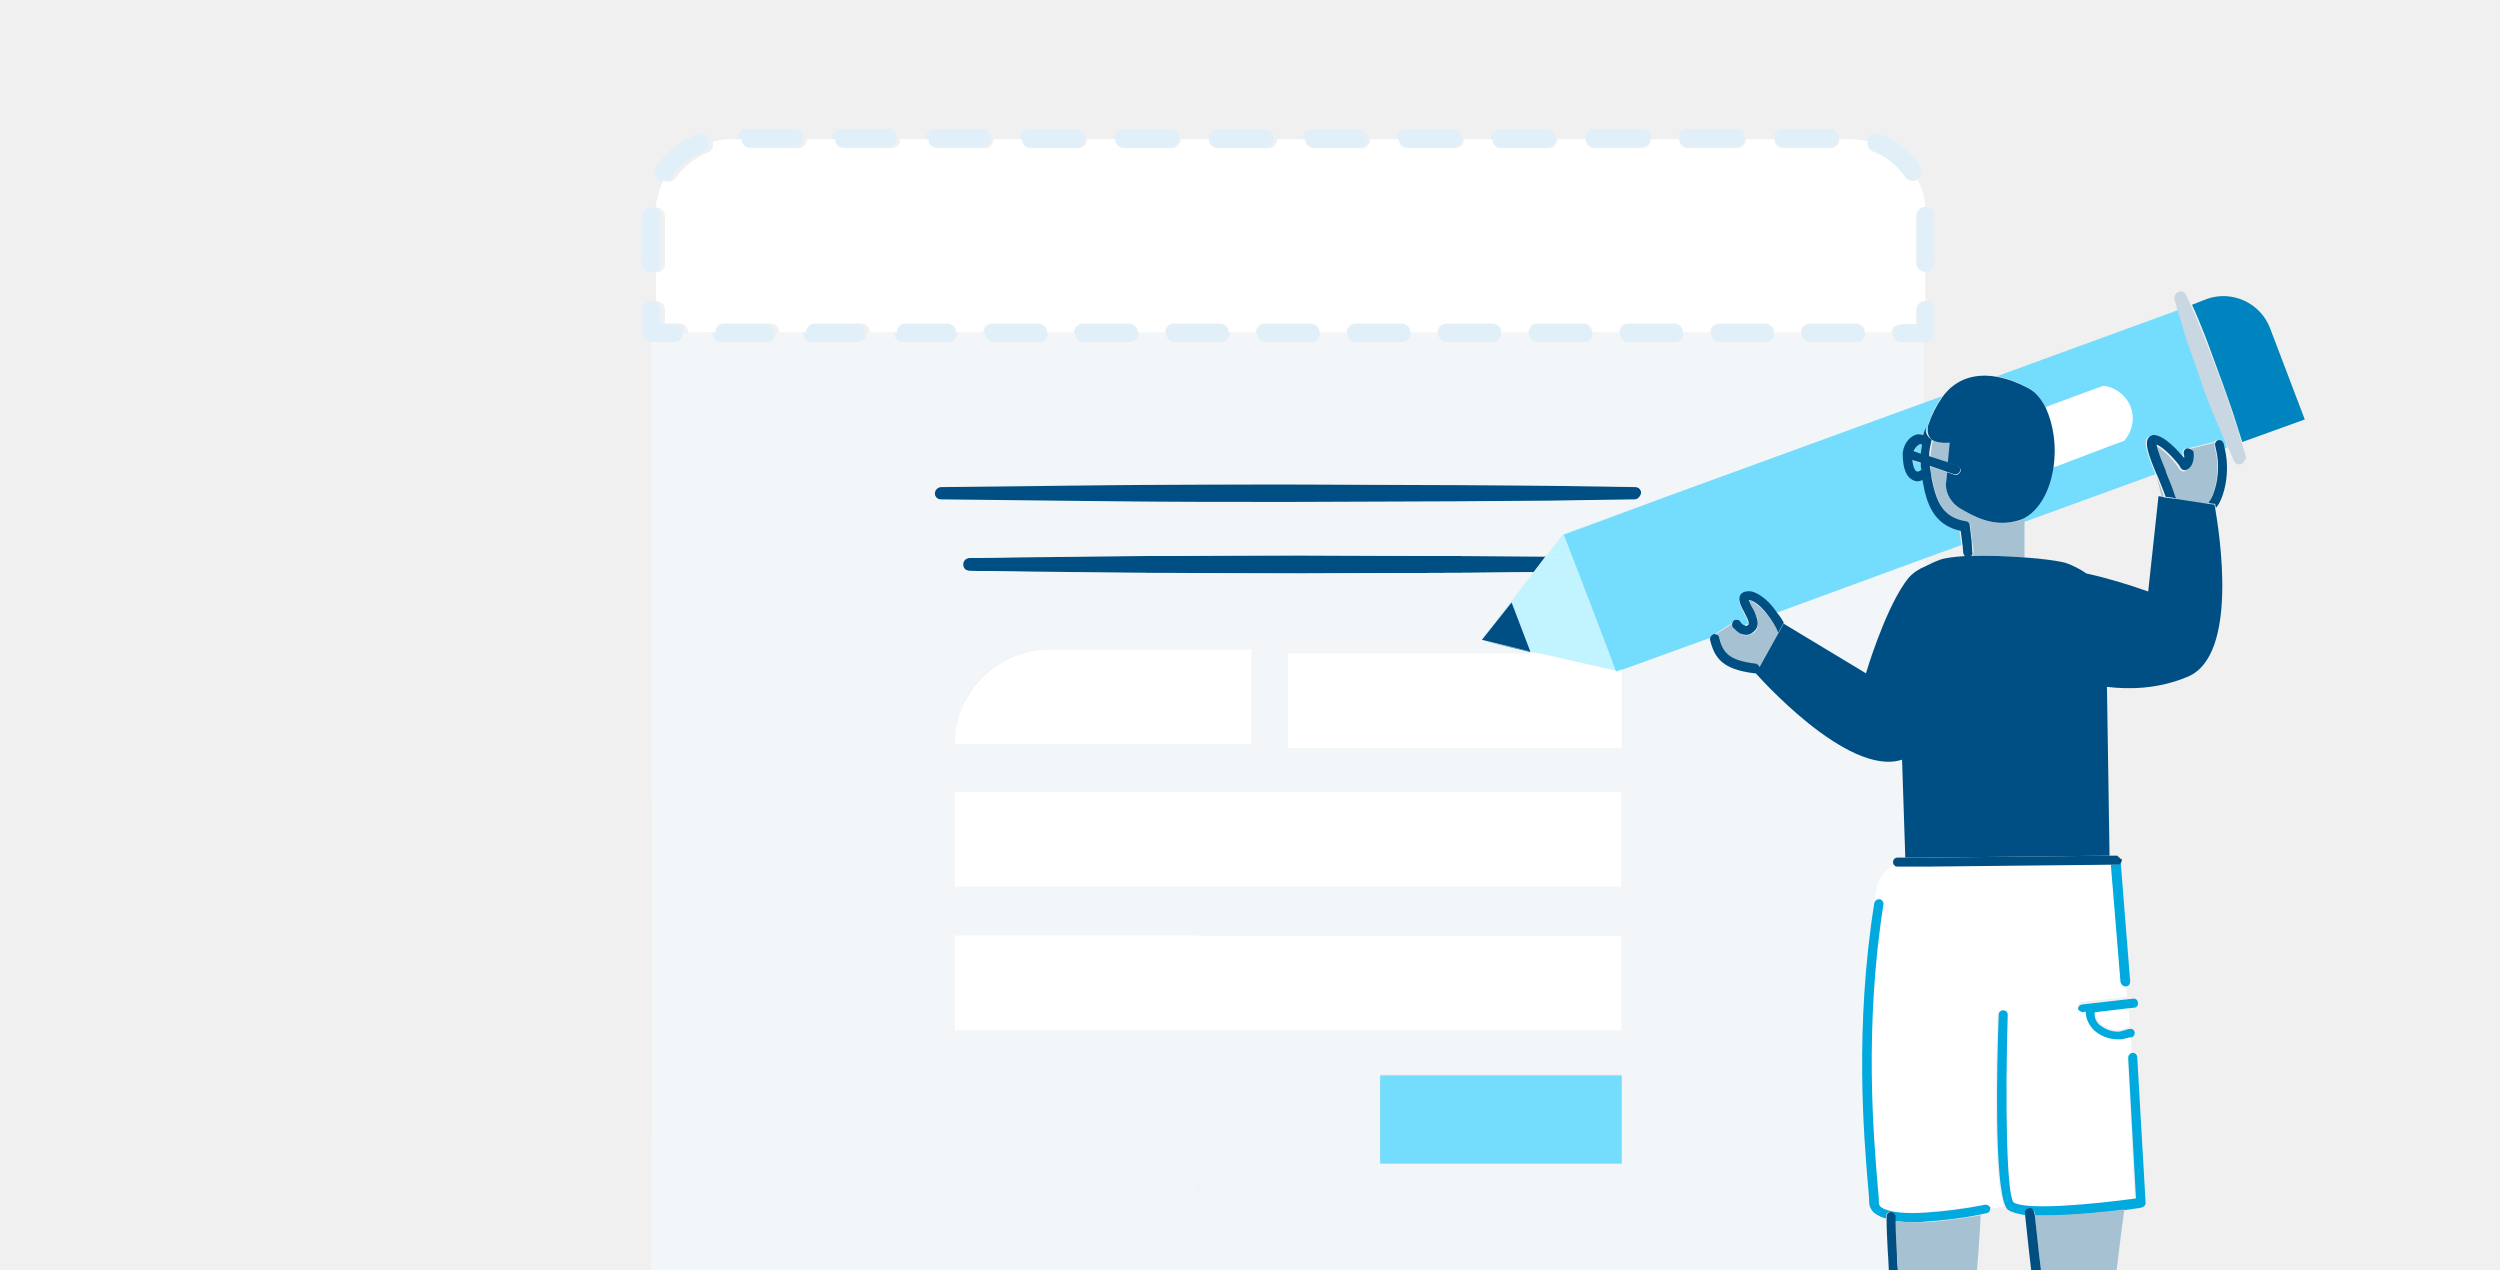
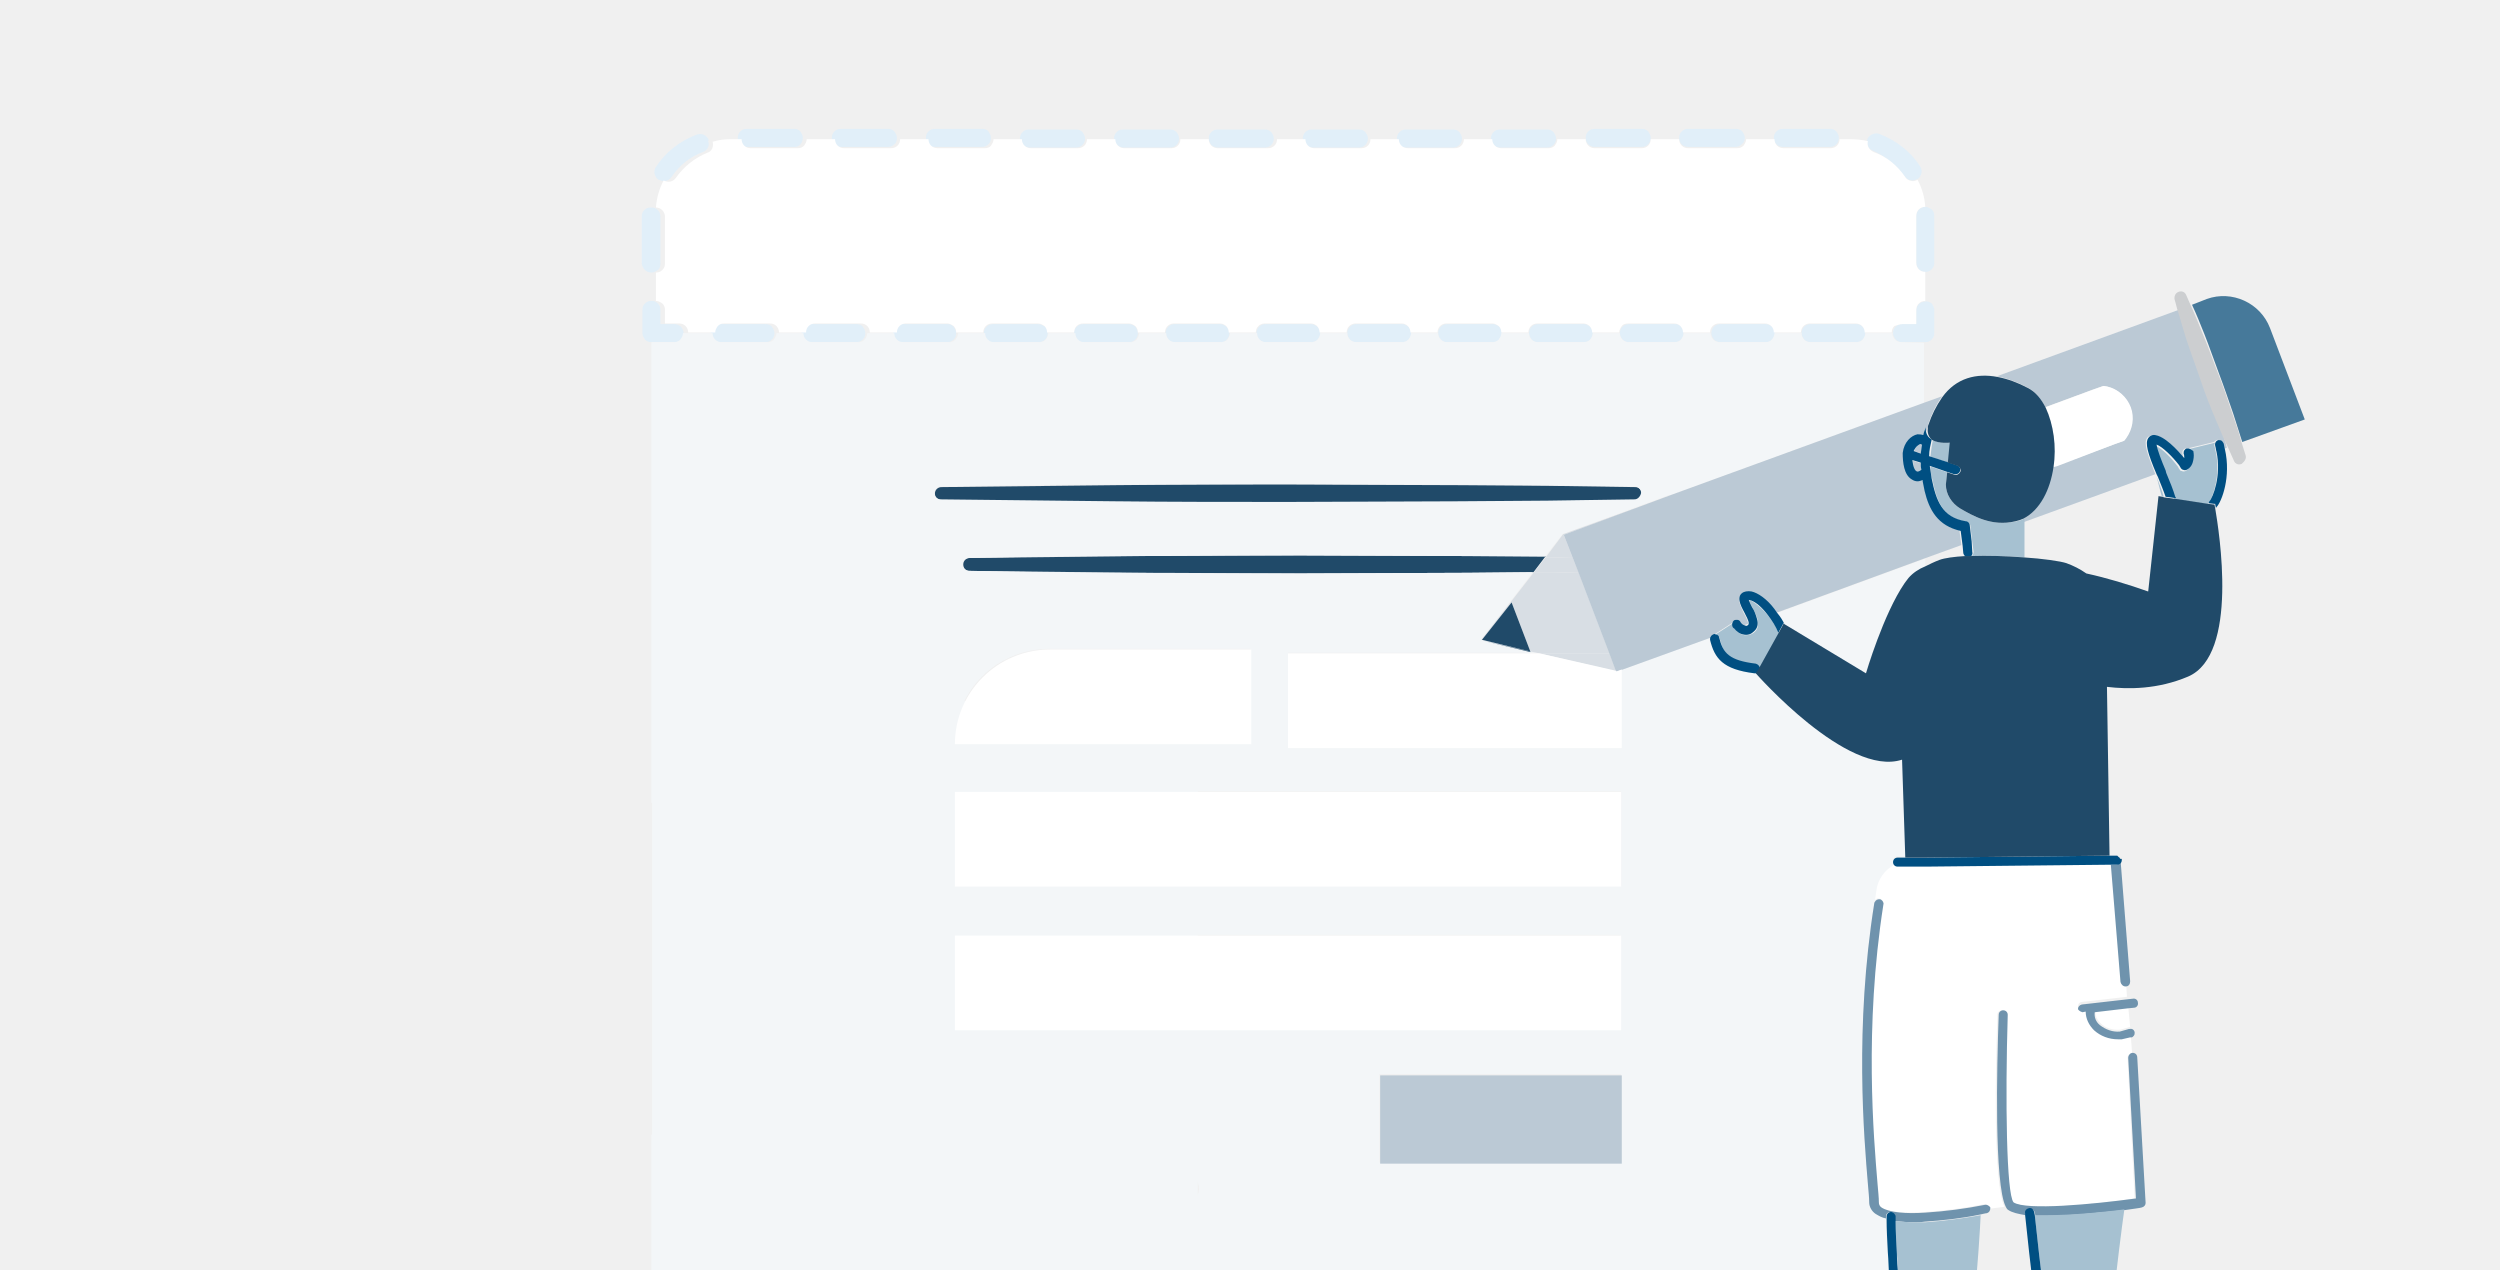
<svg xmlns="http://www.w3.org/2000/svg" id="Layer_1" viewBox="0 0 388 197">
-   <style>.st0{fill:none}.st1{fill:#e1eff9}.st2{fill:#004f84}.st3{fill:#f3f6f8}.st5{fill:#c2f4ff}.st6{fill:#74dcfc}.st9{fill:#fff}.st10{fill:#00a9de}.st11{fill:#a6c1d1}.st12{fill:#004f82}</style>
+   <style>.st0{fill:none}.st1{fill:#e1eff9}.st2{fill:#204A69}.st3{fill:#f3f6f8}.st5{fill:#D8DEE4}.st6{fill:#BBC9D5}.st9{fill:#fff}.st10{fill:#6F93AD}.st11{fill:#a6c1d1}.st12{fill:#004f82}</style>
  <g id="Page-1">
    <g id="_x37_-contact">
      <g id="_x37_-personalizeYourContactPage" transform="translate(52 20)">
        <path id="Shape_1_" class="st0" d="M115.2 193.4c-.3-2.5.1-4.9.7-7.3.6-2.2 1.4-4.3 2.5-6.4-.8-1.7-1.7-3.4-2.5-5.1H99.7v4.2c-.1 7.6 0 15.3-.5 22.9l22.3-.1c-1.1-.4-2-.9-2.9-1.6-2-1.6-3.1-4.1-3.4-6.6z" />
        <path id="Shape_2_" class="st0" d="M240.7 197.8c.2-.7.4-1.4.4-2.1-.1-.2-.1-.4-.1-.6.1-.2.1-.4.2-.7.2-2.7.3-6.6.3-10.5-.1-1.9-.2-3.9-.3-5.9-.1-1.2-.1-2.4-.2-3.5H135.5l-2.5 5.1c1.1 2 1.9 4.2 2.5 6.4.6 2.3.9 4.8.7 7.3-.3 2.5-1.4 5-3.4 6.7-.9.7-1.8 1.2-2.8 1.6h18.8c27.5.1 55 .1 82.6.3.2-.2.5-.4.7-.5 2-1.1 7.9-2.3 8.6-3.6z" />
        <path id="Shape_3_" class="st0" d="M259.6 167.8c-.2-.1-.3-.3-.4-.5l-2.4.3c.1.4-.2.7-.6.8-.2 0-.5.1-1 .2-.2 4.4-1.3 21.7-4 33.5 5.1 0 10.2.1 15.3.2-.3-2.4-2.6-18.1-4.3-33.7-1.1-.2-2-.5-2.6-.8z" />
        <path id="Shape_4_" class="st0" d="M268.7 67.3c1.1.4 2.2.9 3.1 1.6 3.3.8 6.5 1.7 9.6 2.8L283 57l.5.1c-.3-1-.6-2-.8-3l-.2-.4-20.5 7.4v5.3c3.1.2 5.8.6 6.7.9z" />
        <path id="Shape_5_" class="st0" d="M249 66.9c.8-.3 2.3-.5 4-.6v-.1c-.1-.1-.2-.3-.3-.5l-.1-1.1-5.8 2.1v1.2c.6-.3 1.4-.6 2.2-1z" />
        <path id="Shape_6_" class="st1" d="M52.7 30.3h-2.2v-2.2c0-.4-.1-.7-.4-1-.3-.3-.6-.4-1-.4s-.7.1-1 .4-.4.6-.4 1v3.6c0 .4.2.7.4 1 .3.3.6.4 1 .4h3.6c.4 0 .7-.1 1-.4.3-.3.4-.6.4-1s-.2-.7-.4-1c-.3-.2-.6-.4-1-.4z" />
        <path id="Shape_7_" class="st1" d="M246.8 12.1s-.1 0 0 0c-.8 0-1.4.7-1.4 1.4v7.3c0 .4.2.7.4 1 .3.3.6.4 1 .4s.7-.1 1-.4.4-.6.4-1v-7.3c0-.4-.1-.7-.4-1-.3-.2-.6-.4-1-.4z" />
        <path id="Shape_8_" class="st1" d="M58 1.7C57.7 1 56.9.6 56.1.9c-2.6 1-4.8 2.7-6.3 5-.2.3-.3.7-.2 1.1s.3.7.6.9h.1c.6.4 1.5.2 1.9-.4 1.2-1.8 2.9-3.2 4.9-3.9.7-.3 1.1-1 .8-1.7.1-.1.1-.2.1-.2z" />
        <path id="Shape_9_" class="st1" d="M49.1 22.3c.4 0 .7-.2 1-.4s.4-.6.4-1v-7.3c0-.8-.6-1.4-1.4-1.4H49c-.4 0-.7.1-1 .4-.3.3-.4.6-.4 1v7.3c.1.8.7 1.4 1.5 1.4z" />
        <path id="Shape_10_" class="st1" d="M72.6 1.4c0-.4-.2-.7-.4-1s-.6-.4-1-.4h-7.3c-.4 0-.7.1-1 .4s-.4.6-.4 1c0 .8.6 1.4 1.4 1.4h7.3c.8.1 1.4-.6 1.4-1.4z" />
        <path id="Shape_11_" class="st1" d="M218.8 1.4c0-.4-.2-.7-.4-1-.3-.3-.6-.4-1-.4H210c-.4 0-.7.1-1 .4s-.4.6-.4 1c0 .8.6 1.4 1.4 1.4h7.3c.4 0 .7-.1 1-.4.3-.2.5-.6.5-1z" />
        <path id="Shape_12_" class="st1" d="M204.2 1.4c0-.4-.2-.7-.4-1-.3-.3-.6-.4-1-.4h-7.3c-.4 0-.7.1-1 .4s-.4.6-.4 1c0 .8.6 1.4 1.4 1.4h7.3c.4 0 .7-.1 1-.4.2-.2.4-.6.4-1z" />
        <path id="Shape_13_" class="st1" d="M180.8 2.9h7.3c.8 0 1.4-.6 1.4-1.4 0-.4-.2-.7-.4-1-.3-.3-.6-.4-1-.4h-7.3c-.4 0-.7.1-1 .4s-.4.6-.4 1 .2.7.4 1 .6.4 1 .4z" />
        <path id="Shape_14_" class="st1" d="M233.4 1.4c0-.4-.2-.7-.4-1-.3-.3-.6-.4-1-.4h-7.3c-.4 0-.7.1-1 .4s-.4.6-.4 1c0 .8.6 1.4 1.4 1.4h7.3c.4 0 .7-.1 1-.4.2-.2.4-.6.4-1z" />
        <path id="Shape_15_" class="st1" d="M166.2 2.9h7.3c.8 0 1.4-.6 1.4-1.4 0-.4-.2-.7-.4-1-.3-.3-.6-.4-1-.4h-7.3c-.4 0-.7.1-1 .4s-.4.6-.4 1 .2.7.4 1 .6.4 1 .4z" />
        <path id="Shape_16_" class="st1" d="M243.6 7.4c.4.6 1.3.8 1.9.4h.1c.3-.2.5-.5.6-.9s0-.8-.2-1.1c-1.5-2.3-3.7-4-6.3-5-.7-.3-1.6.1-1.9.8v.1c-.2.7.2 1.5.9 1.7 2 .9 3.7 2.3 4.9 4z" />
        <path id="Shape_17_" class="st1" d="M101.8 1.4c0-.4-.2-.7-.4-1s-.6-.4-1-.4h-7.3c-.4 0-.7.1-1 .4s-.4.6-.4 1c0 .8.6 1.4 1.4 1.4h7.3c.4 0 .7-.1 1-.4s.4-.6.4-1z" />
        <path id="Shape_18_" class="st1" d="M87.2 1.4c0-.4-.2-.7-.4-1-.3-.3-.6-.4-1-.4h-7.3c-.4 0-.7.1-1 .4s-.4.6-.4 1c0 .8.6 1.4 1.4 1.4h7.3c.4 0 .7-.1 1-.4.3-.2.4-.6.4-1z" />
        <path id="Shape_19_" class="st1" d="M151.6 2.9h7.3c.8 0 1.4-.6 1.4-1.4 0-.4-.2-.7-.4-1-.3-.3-.6-.4-1-.4h-7.3c-.4 0-.7.1-1 .4s-.4.6-.4 1 .2.7.4 1 .6.4 1 .4z" />
        <path id="Shape_20_" class="st1" d="M137 2.9h7.3c.8 0 1.4-.6 1.4-1.4 0-.4-.2-.7-.4-1-.3-.3-.6-.4-1-.4H137c-.4 0-.7.1-1 .4s-.4.6-.4 1 .2.7.4 1c.2.2.6.4 1 .4z" />
        <path id="Shape_21_" class="st1" d="M122.3 2.9h7.3c.8 0 1.4-.6 1.4-1.4 0-.4-.2-.7-.4-1-.3-.3-.6-.4-1-.4h-7.3c-.4 0-.7.1-1 .4s-.4.6-.4 1 .2.7.4 1c.3.2.7.4 1 .4z" />
        <path id="Shape_22_" class="st1" d="M107.7 2.9h7.3c.8 0 1.4-.6 1.4-1.4 0-.4-.2-.7-.4-1-.3-.3-.6-.4-1-.4h-7.3c-.4 0-.7.1-1 .4s-.4.6-.4 1c0 .7.6 1.4 1.4 1.4z" />
        <path id="Shape_23_" class="st1" d="M246.8 26.8c-.8 0-1.4.6-1.4 1.4v2.1h-2.2c-.8 0-1.4.6-1.4 1.4 0 .4.2.7.4 1 .3.3.6.4 1 .4h3.6c.4 0 .7-.1 1-.4.3-.3.4-.6.4-1v-3.6c0-.4-.2-.7-.4-1-.3-.2-.6-.4-1-.3z" />
        <path id="Shape_24_" class="st1" d="M151.5 30.3h-7.1c-.8 0-1.4.6-1.4 1.4 0 .4.2.7.4 1 .3.3.6.4 1 .4h7.1c.4 0 .7-.1 1-.4.3-.3.4-.6.4-1s-.2-.7-.4-1c-.3-.2-.7-.4-1-.4z" />
        <path id="Shape_25_" class="st1" d="M193.8 30.3h-7.1c-.8 0-1.4.6-1.4 1.4 0 .4.2.7.4 1 .3.3.6.4 1 .4h7.1c.4 0 .7-.1 1-.4.3-.3.4-.6.4-1s-.2-.7-.4-1c-.3-.2-.6-.4-1-.4z" />
        <path id="Shape_26_" class="st1" d="M66.8 30.3h-7.1c-.8 0-1.4.6-1.4 1.4 0 .4.2.7.4 1 .3.3.6.4 1 .4h7.1c.4 0 .7-.1 1-.4.3-.3.4-.6.4-1s-.2-.7-.4-1-.6-.4-1-.4z" />
        <path id="Shape_27_" class="st1" d="M179.7 30.3h-7.1c-.8 0-1.4.6-1.4 1.4 0 .4.2.7.4 1 .3.3.6.4 1 .4h7.1c.4 0 .7-.1 1-.4.3-.3.4-.6.4-1s-.2-.7-.4-1c-.3-.2-.6-.4-1-.4z" />
        <path id="Shape_28_" class="st1" d="M207.9 30.3h-7.1c-.8 0-1.4.6-1.4 1.4 0 .4.2.7.4 1 .3.3.6.4 1 .4h7.1c.4 0 .7-.1 1-.4.3-.3.4-.6.4-1s-.2-.7-.4-1-.6-.4-1-.4z" />
        <path id="Shape_29_" class="st1" d="M222 30.3h-7c-.8 0-1.4.6-1.4 1.4 0 .4.2.7.4 1 .3.3.6.4 1 .4h7.1c.4 0 .7-.1 1-.4.3-.3.4-.6.4-1s-.2-.7-.4-1c-.3-.2-.7-.4-1.1-.4z" />
        <path id="Shape_30_" class="st1" d="M236.1 30.3H229c-.8 0-1.4.6-1.4 1.4 0 .4.2.7.4 1 .3.3.6.4 1 .4h7.1c.4 0 .7-.1 1-.4.3-.3.4-.6.4-1s-.2-.7-.4-1c-.2-.2-.6-.4-1-.4z" />
        <path id="Shape_31_" class="st1" d="M165.6 30.3h-7.1c-.8 0-1.4.6-1.4 1.4 0 .4.2.7.4 1 .3.3.6.4 1 .4h7.1c.4 0 .7-.1 1-.4.3-.3.4-.6.4-1s-.2-.7-.4-1c-.3-.2-.6-.4-1-.4z" />
        <path id="Shape_32_" class="st1" d="M95 30.3h-7c-.8 0-1.4.6-1.4 1.4 0 .4.2.7.4 1 .3.3.6.4 1 .4h7c.4 0 .7-.1 1-.4.3-.3.4-.6.4-1s-.2-.7-.4-1-.6-.4-1-.4z" />
        <path id="Shape_33_" class="st1" d="M80.9 30.3h-7.1c-.4 0-.7.2-1 .4-.3.3-.4.6-.4 1s.2.7.4 1c.3.3.6.4 1 .4h7.1c.4 0 .7-.1 1-.4.3-.3.4-.6.4-1s-.2-.7-.4-1-.6-.4-1-.4z" />
        <path id="Shape_34_" class="st1" d="M137.4 30.3h-7.1c-.8 0-1.4.6-1.4 1.4 0 .4.2.7.4 1 .3.3.6.4 1 .4h7.1c.4 0 .7-.1 1-.4.3-.3.4-.6.4-1s-.2-.7-.4-1c-.3-.2-.7-.4-1-.4z" />
        <path id="Shape_35_" class="st1" d="M123.2 30.3h-7.1c-.8 0-1.4.6-1.4 1.4 0 .4.2.7.4 1 .3.3.6.4 1 .4h7.1c.4 0 .7-.1 1-.4.3-.3.4-.6.4-1s-.2-.7-.4-1c-.2-.2-.6-.4-1-.4z" />
        <path id="Shape_36_" class="st1" d="M109.1 30.3h-7c-.8 0-1.4.6-1.4 1.4 0 .4.2.7.4 1 .3.3.6.4 1 .4h7.1c.4 0 .7-.1 1-.4.3-.3.4-.6.4-1s-.2-.8-.4-1c-.3-.2-.7-.4-1.1-.4z" />
        <path id="Shape_37_" class="st2" d="M94.1 57.6c9 .2 17.9.3 26.9.3s17.9.1 26.9.1l26.9-.1 13.5-.1 13.5-.2c.5 0 1-.4 1-1 0-.5-.4-1-1-1l-13.5-.2-13.5-.1-26.9-.1c-9 0-17.9 0-26.9.1l-26.9.3c-.5 0-1 .4-1 1s.5 1 1 1z" />
        <path id="Shape_38_" class="st2" d="M175.9 66.3l-25.8-.1c-8.6 0-17.2 0-25.8.1l-25.8.3c-.5 0-1 .4-1 1s.4 1 1 1c8.6.2 17.2.3 25.8.3s17.2.1 25.8.1l25.8-.1 10.1-.1 1.9-2.5h-12z" />
        <path id="Shape_40_" class="st3" d="M225 76.9l12.5 7.7s2.7-9.2 6-14c.6-1.1 1.7-1.9 3.3-2.7v-1.2l-22.9 8.4c.4.6.8 1.2 1.1 1.8z" />
        <path id="Shape_41_" class="st3" d="M49.1 174.4h198.7v17H49.1v-17zm194-141.3c-.4 0-.7-.1-1-.4-.3-.3-.4-.6-.4-1h-4.2c0 .4-.2.7-.4 1-.3.3-.6.4-1 .4H229c-.4 0-.7-.1-1-.4-.3-.3-.4-.6-.4-1h-4.2c0 .4-.2.7-.4 1-.3.3-.6.4-1 .4h-7.1c-.4 0-.7-.1-1-.4-.3-.3-.4-.6-.4-1h-4.2c0 .4-.2.7-.4 1-.3.3-.6.4-1 .4h-7.1c-.4 0-.7-.1-1-.4-.3-.3-.4-.6-.4-1h-4.2c0 .4-.2.7-.4 1-.3.3-.6.4-1 .4h-7.1c-.4 0-.7-.1-1-.4-.3-.3-.4-.6-.4-1H181c0 .4-.2.7-.4 1-.3.3-.6.4-1 .4h-7c-.4 0-.7-.1-1-.4-.3-.3-.4-.6-.4-1H167c0 .4-.2.7-.4 1-.3.3-.6.4-1 .4h-7.1c-.4 0-.7-.1-1-.4-.3-.3-.4-.6-.4-1h-4.2c0 .4-.2.7-.4 1-.3.3-.6.4-1 .4h-7c-.4 0-.7-.1-1-.4-.3-.3-.4-.6-.4-1h-4.2c0 .4-.2.7-.4 1-.3.3-.6.4-1 .4h-7.1c-.4 0-.7-.1-1-.4-.3-.3-.4-.6-.4-1h-4.2c0 .4-.2.7-.4 1-.3.3-.6.4-1 .4h-7.1c-.4 0-.7-.1-1-.4-.3-.3-.4-.6-.4-1h-4.2c0 .4-.2.7-.4 1-.3.3-.6.4-1 .4h-7c-.4 0-.7-.1-1-.4-.3-.3-.4-.6-.4-1h-4.2c0 .4-.2.7-.4 1-.3.3-.6.4-1 .4h-7.1c-.4 0-.7-.1-1-.4-.3-.3-.4-.6-.4-1h-4.2c0 .4-.2.7-.4 1-.3.3-.6.4-1 .4h-7.1c-.4 0-.7-.1-1-.4-.3-.3-.4-.6-.4-1h-4.2c0 .4-.2.7-.4 1-.3.3-.6.4-1 .4H60c-.4 0-.7-.1-1-.4-.3-.3-.4-.6-.4-1H54c0 .4-.2.7-.4 1-.3.3-.6.4-1 .4h-3.5v71.5h10.5c.5 0 .9 0 1.4.1 2 .3 3.6 1.9 3.9 4 .1.7.1 1.1.1 1.7l.1 3.3.3 6.5.3 6.5v.9h5c.7 0 1.3.3 1.7.8.2.3.4.6.4 1v.7l.1 1.3.1 2.6c.1 3.1.2 6.2.2 9.3l25.7.2c.1 0 .2 0 .3.1s.1.2.1.3l-.3 11.5h-.1c.4 3.9.5 7.7.6 11.6l.1 7.4h141.3c-.1-1.9-.2-3.7-.2-5.4-.6-.1-1.1-.4-1.6-.7-.6-.4-1-1.1-1-1.8 0-.6-.1-1.6-.2-2.8-.6-7.3-2.1-24.3 1-43.7 0-.1.1-.2.2-.3.1-.5.1-.9.2-1.4.2-1.7 1.3-3.3 2.8-4.1-.2-.1-.3-.3-.3-.6 0-.2.1-.4.2-.5s.3-.2.5-.2h1.4l-.5-15.2c-8.5 2.8-22.7-13.4-22.7-13.4l.1-.2c-.1.1-.2.1-.4.1h-.1c-4.9-.6-6.2-2.2-6.9-5.2v-.4l-13.8 5V96h-51.7V81.3h39l-1.4-.3v.1l-7.6-1.8.1-.1h-.1l8-10.4-10.1.1-25.8.1c-8.6 0-17.2 0-25.8-.1l-25.8-.3c-.5 0-1-.4-1-1s.4-1 1-1c8.6-.2 17.2-.3 25.8-.3s17.2-.1 25.8-.1l25.8.1 12 .1 2.7-3.5 16.6-6.1v.1l39.5-14.4v-9.3l-3.5-.1zM122.2 161.8c-.1.1-.2.2-.4.3-.7.6-1.5 1-2.4 1.1-1.7.3-3.5 0-4.9-1.1l.1-.1c-.6-.2-1.1-.7-1.2-1.4-.1-.3 0-.7.1-1s.3-.6.5-.8c.8-.9 1.8-1.6 3-1.9 1.2-.3 2.4-.2 3.5.2l.1.1c-.2-.5-.5-.9-.7-1.3-.3-.5-.6-1-1-1.4-.1.2-.2.3-.3.5-.5.7-1.3 1.3-2.1 1.7-1.6.7-3.4.8-5 .1v-.2c-.6-.1-1.2-.5-1.5-1.1-.1-.3-.2-.7-.2-1s.2-.6.3-.9c.5-1.1 1.4-2 2.4-2.5s2.1-.7 3.2-.7c0-.1.1-.3.2-.4l.9-.9c.3-.4.9-.4 1.3 0 .2.2.3.4.5.5v-.3c.2-1 .7-1.9 1.5-2.7.8-.7 1.7-1.2 2.7-1.5.2-.1.5-.1.8-.2l.4-.1h.5c.7 0 1.3.3 1.8.9.5.5.7 1.2.7 1.8s-.2 1.1-.4 1.6c-.4.9-1.1 1.8-1.9 2.4-.8.6-1.8 1-2.8 1.1h-.4c.3.5.6.9.9 1.4s.6 1.1.9 1.6c.4-.7.9-1.3 1.6-1.8.9-.6 1.9-1 2.9-1.1.5-.1 1-.1 1.5 0 .7.1 1.4.4 1.8 1 .4.6.5 1.4.3 2.1-.2.5-.4 1-.7 1.4-.6.9-1.3 1.6-2.3 2.1-.9.5-1.9.7-2.9.7-.3 0-.5 0-.8-.1v.1c.3 1.3.4 2.7.5 4 .1-.2.2-.3.3-.5.7-.8 1.6-1.4 2.6-1.6 1-.3 2.1-.3 3.1-.1.5.1 1 .3 1.5.5.7.3 1.2.9 1.3 1.6.2.7 0 1.5-.4 2-.3.4-.7.8-1.1 1.1-.8.7-1.8 1.1-2.9 1.2-1 .1-2 0-3-.3-.5-.2-.9-.4-1.3-.7l-.1-.1v2.4c0 .8-.1 1.8-.2 2.8v.4h-.1l-.7.1h-.6c-.1 0-.3-.1-.3-.2v-.3l-.3-4c-.7.5-1.6.8-2.5.9-1.7.2-3.5-.3-4.8-1.5l.1-.1c-.6-.3-1-.8-1.1-1.5 0-.3 0-.7.2-1 .1-.3.3-.6.6-.8.8-.9 1.9-1.4 3.1-1.6 1.2-.2 2.4 0 3.5.5.2.1.3.2.5.2l-.4-1.6zm77.4-1.4h-37.5v-13.7h37.5v13.7zm0-20.6H96.1v-14.7h103.4v14.7h.1zm0-37v14.7H96.1v-14.7h103.5zm-88.7-22.1h31.2v14.7h-46c0-3.9 1.6-7.7 4.3-10.4 2.8-2.8 6.6-4.3 10.5-4.3zm90.8-23.2l-13.5.2-13.5.1-26.9.1c-9 0-17.9 0-26.9-.1L94 57.5c-.5 0-1-.4-1-1 0-.5.4-1 1-1 9-.2 17.9-.3 26.9-.3s17.9-.1 26.9-.1l26.9.1 13.5.1 13.5.2c.5 0 1 .4 1 1-.1.5-.5 1-1 1z" />
        <path class="st3" d="M49.2 88.8h84.7v92.3H49.2z" />
        <path id="Shape_43_" class="st3" d="M57.5 156.1h-8.4v18.4h49l.1-7.4c.1-3.9.2-7.7.6-11.6l-20.4.3-20.9.3z" />
        <path id="Shape_45_" d="M296.7 202.7c-4-.1-7.9-.1-11.9-.2-.1.1-.2.1-.2.2l-16.5-.2c0 .3-.3.6-.6.7h-.1c-.4 0-.7-.3-.7-.6v-.3c-5.1-.1-10.2-.1-15.3-.2-.1.4-.2.8-.3 1.1l-19.6.3s-1.1-.7-.2-1.5c-27.5-.2-55-.2-82.6-.3h-27.1l-22.3.1v.4c0 .2-.1.3-.3.3s-.3-.1-.3-.3v-.4l-24 .1c-24.7.2-49.3.4-74 1.2-.2 0-.3.1-.3.3s.1.3.3.3c24.7.8 49.3 1 74 1.2l74 .2c49.3-.2 98.7-.1 148-1 .3 0 .5-.3.5-.6 0-.6-.2-.8-.5-.8z" fill="#e9eff4" />
        <path id="Shape_48_" class="st5" d="M192.1 66.6l-1.4-3.6 16.6-6.1-16.7 6-2.7 3.6h1l3.2.1z" />
        <path id="Shape_49_" class="st5" d="M193 68.8l-4.1.1H186l-8.1 10.4h.1l4.6-5.8 2.9 7.6 1.4.3h10.9L193 68.8z" />
        <path id="Shape_50_" class="st5" d="M193 68.8l-.9-2.2-3.2-.1h-1l-1.9 2.4h2.9l4.1-.1z" />
        <path id="Shape_51_" class="st5" d="M198.8 84.1l-1-2.7h-10.9l11.9 2.8v-.1z" />
        <path id="Rectangle-path" class="st6" d="M162.2 146.9h37.5v13.7h-37.5v-13.7z" />
        <path id="Shape_52_" class="st6" d="M292.1 45.2c-.8-2-1.6-4.1-2.4-6.2s-1.5-4.2-2.2-6.3c-.5-1.5-1-3-1.4-4.6l-28.2 10.3c1.6.3 3.2.9 4.7 1.7 1.2.6 2.1 1.7 2.8 3.1l7.3-2.7 1.7-.6.6.1c1.7.4 3 1.6 3.6 3.2s.3 3.4-.7 4.8l-.3.4-1.6.6-8.7 3.2-.7.2c-.5 3.5-2 6.7-4.7 8v.7l20.6-7.5c-1.3-3.3-1.8-4.8-1.3-5.6.2-.3.6-.4.9-.5 1.6 0 3.6 2.3 4.7 3.6 0-.2 0-.5-.1-.7 0-.2 0-.4.1-.5.1-.2.3-.3.4-.3h.3l4.1-1c.1-.1.2-.2.4-.3.2-.1.4 0 .5.1.2.1.3.2.3.4.1.3.1.6.2.9l.6-.2c-.3-1.5-.9-2.9-1.5-4.3z" />
        <path id="Shape_53_" class="st6" d="M246.8 56.1l-.3-1.5v-.2c-.3.1-.5.2-.8.2s-.6-.1-.9-.3c-1.2-.7-1.4-2.6-1.2-4 .2-1.7 1.4-2.7 2.3-2.9.3-.1.6 0 .9.1 0-.1.1-.3.1-.4.1-.3.2-.5.3-.8 0-.2.1-.4.1-.6.5-1.5 1.2-2.9 2.1-4.2l-2.5.9-39.5 14.4-16.7 6.2 1.4 3.6.9 2.3 4.8 12.6 1 2.7v.1l.8-.3 13.8-5v-.1c.1-.2.3-.3.5-.4h.1l1.1-.7 1.7-1.1c.1-.1.1-.2.2-.3.2-.1.4-.1.5-.1.2 0 .4.2.5.3.1.2.3.4.5.5l.8-.3c0-.4-.4-1.2-.7-1.7-.5-1.1-1.2-2.4-.1-3.1.5-.2 1.1-.3 1.6 0 1.1.4 2.4 1.5 3.6 3.1l22.9-8.4 5.8-2.1-.3-2.3c-3.3-.8-4.6-3.3-5.3-6.2z" />
        <path id="Shape_54_" class="st6" d="M244.9 51.5c0 .9.3 1.5.6 1.7.2.1.5 0 .7-.2 0-.4-.1-.7-.1-1.1l-1.2-.4z" />
        <path id="Shape_55_" class="st6" d="M246.1 48.9c-.2 0-.3.1-.4.2-.3.2-.5.6-.6.9l1.1.4c0-.5.1-.9.2-1.4-.2 0-.2-.1-.3-.1z" />
        <path id="Shape_56_" class="st2" d="M178 79.4l7.5 1.8v-.1l-7.5-1.7z" />
        <path id="Shape_57_" class="st2" d="M178 79.3l7.5 1.8-2.9-7.6-4.6 5.8z" />
-         <path id="Shape_58_" d="M292.4 38c.8 2.1 1.5 4.2 2.2 6.2.5 1.5.9 2.9 1.4 4.4l9.7-3.5-5.4-14.2c-1.5-3.9-5.9-5.9-9.8-4.5l-2.3.9c.7 1.5 1.3 3 1.9 4.5.8 2 1.5 4.1 2.3 6.2z" fill="#0084c0" />
-         <path id="Shape_60_" d="M296.5 50.6c-.2-.6-.4-1.3-.6-1.9-.4-1.5-.9-3-1.4-4.4-.7-2.1-1.4-4.2-2.2-6.2s-1.5-4.1-2.4-6.2c-.6-1.5-1.2-3-1.9-4.5-.2-.5-.5-1.1-.7-1.6s-.7-.7-1.2-.5-.7.7-.6 1.2c.2.6.3 1.2.5 1.8.5 1.5.9 3.1 1.4 4.6.7 2.1 1.5 4.2 2.2 6.3s1.5 4.1 2.4 6.2c.6 1.4 1.2 2.9 1.9 4.3.3.6.5 1.2.8 1.8.2.5.7.7 1.2.5.5-.4.8-.9.6-1.4z" fill="#c8d7e2" />
+         <path id="Shape_58_" d="M292.4 38c.8 2.1 1.5 4.2 2.2 6.2.5 1.5.9 2.9 1.4 4.4l9.7-3.5-5.4-14.2c-1.5-3.9-5.9-5.9-9.8-4.5l-2.3.9c.7 1.5 1.3 3 1.9 4.5.8 2 1.5 4.1 2.3 6.2z" fill="#46799A" />
+         <path id="Shape_60_" d="M296.5 50.6c-.2-.6-.4-1.3-.6-1.9-.4-1.5-.9-3-1.4-4.4-.7-2.1-1.4-4.2-2.2-6.2s-1.5-4.1-2.4-6.2c-.6-1.5-1.2-3-1.9-4.5-.2-.5-.5-1.1-.7-1.6s-.7-.7-1.2-.5-.7.7-.6 1.2c.2.6.3 1.2.5 1.8.5 1.5.9 3.1 1.4 4.6.7 2.1 1.5 4.2 2.2 6.3s1.5 4.1 2.4 6.2c.6 1.4 1.2 2.9 1.9 4.3.3.6.5 1.2.8 1.8.2.5.7.7 1.2.5.5-.4.8-.9.6-1.4z" fill="#CCCED0" />
        <path id="Shape_61_" class="st9" d="M243.2 30.3h2.2v-2.2c0-.8.6-1.4 1.4-1.4v-4.5c-.8 0-1.4-.6-1.4-1.4v-7.3c0-.8.6-1.4 1.4-1.4-.1-1.5-.5-2.9-1.2-4.2-.6.4-1.5.2-1.9-.4-1.2-1.8-2.9-3.2-4.9-3.9-.7-.3-1.1-1-.9-1.7-.9-.2-1.9-.3-2.8-.3h-1.6c0 .8-.6 1.4-1.4 1.4h-7.3c-.8 0-1.4-.6-1.4-1.4H219c0 .4-.2.7-.4 1-.3.3-.6.4-1 .4H210c-.8 0-1.4-.6-1.4-1.4h-4.4c0 .8-.6 1.4-1.4 1.4h-7.3c-.8 0-1.4-.6-1.4-1.4h-4.4c0 .4-.2.7-.4 1-.3.3-.6.4-1 .4H181c-.8 0-1.4-.6-1.4-1.4h-4.4c0 .8-.6 1.4-1.4 1.4h-7.3c-.8 0-1.4-.6-1.4-1.4h-4.4c0 .8-.6 1.4-1.4 1.4H152c-.8 0-1.4-.6-1.4-1.4h-4.4c0 .8-.6 1.4-1.4 1.4H137c-.8 0-1.4-.6-1.4-1.4h-4.4c0 .8-.6 1.4-1.4 1.4h-7.3c-.8 0-1.4-.6-1.4-1.4h-4.4c0 .8-.6 1.4-1.4 1.4H108c-.8 0-1.4-.6-1.4-1.4h-4.4c0 .4-.2.7-.4 1s-.6.4-1 .4h-7.3c-.8 0-1.4-.6-1.4-1.4h-4.4c0 .8-.6 1.4-1.4 1.4H79c-.8 0-1.4-.6-1.4-1.4h-4.4c0 .4-.2.7-.4 1-.3.3-.6.4-1 .4h-7.3c-.8 0-1.4-.6-1.4-1.4h-1.6c-1 0-1.9.1-2.9.4.2.7-.1 1.5-.8 1.7-2 .8-3.7 2.2-4.9 3.9-.4.6-1.2.8-1.9.4-.7 1.3-1.1 2.8-1.2 4.2.8 0 1.4.7 1.4 1.4v7.3c0 .4-.1.7-.4 1-.3.3-.6.4-1 .4v4.4c.4 0 .7.2 1 .4.3.3.4.6.4 1v2.1h2.2c.8 0 1.4.6 1.4 1.4H59c0-.4.2-.7.4-1 .3-.3.6-.4 1-.4h7.1c.8 0 1.4.6 1.4 1.4h4.2c0-.8.6-1.4 1.4-1.4h7.1c.8 0 1.4.6 1.4 1.4h4.2c0-.8.6-1.4 1.4-1.4H95c.4 0 .7.2 1 .4.3.3.4.6.4 1h4.2c0-.8.6-1.4 1.4-1.4h7.1c.4 0 .7.2 1 .4.3.3.4.6.4 1h4.2c0-.8.6-1.4 1.4-1.4h7.1c.4 0 .7.2 1 .4.3.3.4.6.4 1h4.2c0-.8.6-1.4 1.4-1.4h7.1c.8 0 1.4.6 1.4 1.4h4.2c0-.8.6-1.4 1.4-1.4h7.1c.8 0 1.4.6 1.4 1.4h4.2c0-.8.6-1.4 1.4-1.4h7.1c.8 0 1.4.6 1.4 1.4h4.2c0-.8.6-1.4 1.4-1.4h7.1c.4 0 .7.2 1 .4.3.3.4.6.4 1h4.2c0-.8.6-1.4 1.4-1.4h7.1c.8 0 1.4.6 1.4 1.4h4.2c0-.4.2-.7.4-1s.6-.4 1-.4h7.1c.8 0 1.4.6 1.4 1.4h4.2c0-.8.6-1.4 1.4-1.4h7.1c.8 0 1.4.6 1.4 1.4h4.2c0-.8.6-1.4 1.4-1.4h7.1c.8 0 1.4.6 1.4 1.4h4.2c0-.4.1-.7.4-1 .4-.1.8-.3 1.2-.3z" />
        <path id="Shape_66_" class="st9" d="M111 80.8c-8.2 0-14.8 6.6-14.8 14.7h46V80.8H111z" />
        <path id="Rectangle-path_1_" class="st9" d="M96.2 125.2h103.4v14.7H96.2v-14.7z" />
        <path id="Shape_67_" class="st9" d="M198.8 84.1l-11.9-2.7h-39v14.7h51.8V83.9l-.8.3-.1-.1z" />
        <path id="Rectangle-path_2_" class="st9" d="M96.2 102.9h103.4v14.7H96.2v-14.7z" />
        <path id="Shape_68_" class="st9" d="M266.7 52.5l.7-.2L276 49l1.7-.6.3-.4c1-1.4 1.3-3.2.7-4.8s-2-2.8-3.6-3.2l-.6-.1-1.7.6-7.3 2.7c1.2 2.6 1.6 6.1 1.2 9.3z" />
        <path id="Shape_69_" class="st9" d="M274 138.8c.8.8 1.9 1.1 3.1 1l1.4-.4h.1l-.3-3.2-5.1.5c-.1.9.3 1.6.8 2.1z" />
        <path id="Shape_70_" class="st9" d="M278.2 144.2c0-.4.3-.7.7-.8l-.2-2.6-1.3.3h-.6c-1.4 0-2.7-.5-3.7-1.4-.8-.7-1.3-1.8-1.3-2.9l-.5.1h-.1c-.4 0-.7-.3-.7-.7s.3-.7.6-.7l7-.8-.1-1.7h-.1c-.4 0-.7-.3-.7-.7l-1.5-18.2-28.9.3h-4.4c-.2 0-.3-.1-.4-.2-1.5.8-2.6 2.3-2.8 4.1-.1.5-.1.9-.2 1.4.2-.3.5-.3.8-.2s.5.4.4.8c-3.1 19.2-1.6 36.2-.9 43.4.1 1.2.2 2.2.2 2.8 0 .3.2.6.4.8 1.1.9 3.8 1 6.8.8 3.1-.2 6.2-.6 9.2-1.2.4-.1.8.2.8.6v.1l2.4-.3c-1.8-3.5-1.4-21.7-1.1-29.8 0-.4.3-.7.7-.7.4 0 .7.3.7.7-.4 13.3-.2 27.8.9 29.1 2 1.3 12.4.4 19-.6l-1.1-21.8z" />
        <path id="Shape_71_" class="st10" d="M256 167c-3 .6-6.1 1-9.2 1.2-2.9.2-5.6 0-6.8-.8-.3-.2-.4-.5-.4-.8 0-.7-.1-1.6-.2-2.8-.6-7.2-2.1-24.2.9-43.4.1-.3-.1-.6-.4-.8-.3-.1-.6 0-.8.2-.1.1-.1.2-.2.3-3.1 19.4-1.6 36.5-1 43.7.1 1.2.2 2.1.2 2.8s.4 1.4 1 1.8c.5.3 1 .6 1.6.7v-.3c0-.4.3-.7.7-.7.3 0 .6.3.7.6v.8c.9.1 1.9.2 2.8.2.6 0 1.2 0 1.8-.1 2.9-.2 5.7-.5 8.6-1.1.5-.1.8-.2 1-.2.4-.1.6-.4.6-.8v-.1c-.1-.2-.5-.5-.9-.4z" />
        <path id="Shape_72_" class="st10" d="M279.7 144.1c0-.2-.1-.4-.2-.5s-.3-.2-.5-.2c-.4 0-.7.4-.7.8l1.2 21.8c-6.6.9-17.1 1.9-19 .6-1.1-1.3-1.3-15.8-.9-29.1 0-.4-.3-.7-.7-.7-.4 0-.7.3-.7.7-.3 8.1-.7 26.3 1.1 29.8.1.2.2.4.4.5.6.4 1.5.6 2.7.8v-.3c0-.4.3-.7.6-.7.4 0 .7.2.8.6l.1.5h1.7c4.1 0 9.1-.6 12.2-.9 1.3-.2 2.3-.3 2.6-.4.4-.1.6-.4.6-.7l-1.3-22.6z" />
        <path id="Shape_73_" class="st10" d="M277.9 133.1c.5 0 .7-.4.7-.8l-1.5-18.9v-.1.2c0 .4-.3.7-.7.7h-.8l1.5 18.2c.1.4.4.7.8.7z" />
        <path id="Shape_74_" class="st10" d="M271.2 137.1l.5-.1c0 1.1.5 2.1 1.3 2.9 1 .9 2.3 1.4 3.7 1.4h.6l1.3-.3h.2c.2 0 .3-.2.4-.3s.1-.4.1-.5c-.1-.4-.4-.6-.8-.5h-.1l-1.4.4c-1.1.1-2.2-.3-3.1-1-.6-.5-.9-1.2-.8-2l5.1-.6 1-.1c.4 0 .7-.4.6-.8 0-.4-.4-.7-.8-.6l-.9.1-7 .8c-.4.1-.6.4-.6.7 0 .1.3.4.7.5z" />
        <path id="Shape_75_" class="st11" d="M245 169.7c-.9 0-1.9-.1-2.8-.2 0 1.6.1 3.3.2 5.1.1 1.1.1 2.2.2 3.4.4 6.8.9 13.9-.2 17.6-.1.3-.4.5-.7.5h-.2c-.2-.1-.3-.2-.4-.3 0 .7-.2 1.4-.4 2.1-.7 1.3-6.5 2.5-8.7 3.6-.3.1-.5.3-.7.5-.9.8.2 1.5.2 1.5l19.6-.3c.1-.4.2-.8.3-1.1 2.7-11.8 3.8-29.1 4-33.5-2.8.5-5.7.9-8.6 1.1H245z" />
        <path id="Shape_76_" class="st11" d="M284 200.6c-2.2-1.1-8-2.3-8.7-3.6-1.1-2.3 1.7-24.4 2.4-29.3-3.1.4-8.1.9-12.2.9h-1.7c1.7 16.2 4.1 32.3 4.3 33.6v.2l16.5.2c.1-.1.2-.1.2-.2.3-.3.7-1-.8-1.8z" />
        <path id="Shape_77_" class="st11" d="M252.2 58.9c-1.3-.8-2.2-2.2-2.2-3.7l.2-1.9-2.6-.9c0 .7.1 1.3.3 2 .7 3.4 1.6 6 5.3 6.6.3.1.6.3.6.6l.3 2.5.2 1.5c0 .3-.1.6-.3.7 2.7-.1 5.4 0 8.2.2v-6c-.4.2-.8.3-1.2.4-4 .9-6.9-.9-8.8-2z" />
        <path id="Shape_78_" class="st11" d="M250.7 48.7s-1.7.2-2.7-.4c-.2.8-.3 1.7-.4 2.6l2.8.9.3-3.1z" />
        <path id="Shape_79_" class="st11" d="M219.9 73.3c-.1-.1-.3-.1-.4-.1.1.4.3.8.5 1.1.3.6.6 1.2.8 1.9.1.7.1 1.4-.5 1.9-.4.4-1 .5-1.5.5-.6-.1-1.2-.5-1.6-1l-.2-.2c-.1-.2-.2-.5 0-.7l-1.7 1.1-1.1.7c.1 0 .2 0 .3.1.2.1.4.3.4.5.6 2.4 1.5 3.6 5.7 4.1.4 0 .6.3.6.7l3-5.4c-.4-1-1-1.9-1.6-2.7-1-1.3-2-2.1-2.7-2.5z" />
        <path id="Shape_80_" class="st11" d="M282.7 54c.3 1 .5 2 .8 3l.3.1c-.2-.9-.7-2-1.1-3.1z" />
        <path id="Shape_81_" class="st11" d="M291.9 50.2c-.1-.3-.1-.6-.2-.9-.1-.2 0-.4.1-.6l-4.1 1c.3.1.5.3.5.5.1.5.1.9 0 1.4-.1.6-.5 1.2-1 1.5-.2.1-.4.1-.6 0-.1 0-.3-.1-.3-.2-.1-.1-.2-.3-.3-.5-1-1.3-2.5-2.9-3.5-3.2.1.8.8 2.6 1.4 4l.1.4c.5 1.3 1.1 2.6 1.4 3.7 0 .1 0 .1.1.2l5.2.8c0-.1.1-.2.1-.3.5-.6 1.9-4 1.1-7.8z" />
        <path id="Shape_82_" class="st12" d="M220.5 83c-4.1-.5-5.1-1.6-5.7-4.1 0-.2-.2-.3-.3-.4h-.1c-.1 0-.2-.1-.3-.1h-.1c-.2.1-.4.2-.5.4-.1.1-.1.3-.1.5.7 2.9 2 4.6 6.9 5.2h.1c.1 0 .3 0 .4-.1l.1-.1.3-.5c-.1-.5-.4-.7-.7-.8z" />
        <path id="Shape_83_" class="st12" d="M220.2 71.9c-.5-.2-1.1-.2-1.6 0-1.2.6-.5 2 .1 3.1.3.6.7 1.3.7 1.7 0 .1 0 .2-.1.3-.1.1-.3.2-.4.1-.1 0-.2-.1-.3-.1-.2-.1-.4-.3-.5-.5s-.3-.3-.5-.3-.4 0-.5.1-.2.2-.2.3c-.1.2-.1.5 0 .7.1.1.1.2.2.2.4.5.9.9 1.6 1 .6.1 1.1-.1 1.5-.5.6-.5.7-1.2.5-1.9-.2-.7-.4-1.3-.8-1.9-.2-.4-.4-.8-.5-1.1.1 0 .3.1.4.1.8.3 1.7 1.1 2.6 2.3.6.8 1.2 1.7 1.6 2.7l.6-1.1.2-.4.2.3c-.3-.7-.7-1.3-1.2-1.9-1.1-1.7-2.5-2.8-3.6-3.2z" />
        <path id="Shape_84_" class="st12" d="M277 113.2c0-.1-.1-.1-.2-.2l-.1-.1-.1-.1h-1l-28.8.3h-4.3c-.2 0-.4.1-.5.2s-.2.3-.2.5c0 .4.3.7.7.7h4.4l28.9-.3h.8c.4 0 .7-.3.7-.7v-.2c-.2 0-.3 0-.3-.1z" />
        <path id="Shape_85_" class="st12" d="M287.7 49.6h-.3c-.2 0-.3.2-.4.3s-.1.4-.1.5c.1.2.1.5.1.7-1.1-1.3-3.1-3.5-4.7-3.6-.4 0-.7.2-.9.5-.5.8-.1 2.3 1.3 5.6l.2.4c.4 1 .9 2.2 1.2 3.1l.8.1.7.1h.1c0-.1 0-.1-.1-.2-.3-1-.8-2.3-1.4-3.7l-.1-.4c-.6-1.4-1.3-3.2-1.4-4 .9.3 2.5 1.9 3.5 3.2.1.2.2.3.3.5.1.1.2.2.3.2.2.1.4.1.6 0 .6-.3.9-.9 1-1.5.1-.5.1-.9 0-1.4-.2-.1-.4-.3-.7-.4z" />
        <path id="Shape_86_" class="st12" d="M293.3 49.7c-.1-.3-.1-.6-.2-.9-.1-.2-.2-.3-.3-.4-.2-.1-.4-.1-.5-.1-.4.1-.6.5-.5.9.1.3.1.6.2.9.8 3.8-.6 7.2-1.1 7.7-.1.1-.1.2-.1.3l.9.1h.1s0 .2.1.6c0 0 .1 0 .1-.1.8-.8 2.3-4.7 1.3-9z" />
        <path id="Shape_87_" class="st12" d="M244.7 54.4c.3.2.6.3.9.3.3 0 .5-.1.8-.2v.2l.3 1.5c.7 2.9 2 5.4 5.6 6.2l.3 2.3.1 1.1c0 .2.2.5.4.6h.7c.2-.1.4-.4.3-.7L254 64l-.3-2.5c0-.3-.3-.6-.6-.6-3.7-.6-4.6-3.2-5.3-6.6-.1-.7-.2-1.3-.3-2l2.6.9 1.2.4h.2c.4 0 .7-.3.7-.6.1-.3-.1-.7-.5-.8l-1.5-.5-2.8-.9c0-.9.2-1.7.4-2.6-.1-.1-.2-.1-.3-.2-.5-.4-.7-1.1-.6-1.7-.1.3-.2.5-.3.8 0 .1-.1.3-.1.4-.3-.1-.6-.1-.9-.1-1 .2-2.1 1.2-2.3 2.9 0 1.5.2 3.4 1.4 4.1zm.7-1.3c-.3-.2-.5-.8-.6-1.7l1.3.4c0 .4 0 .7.1 1.1-.2.2-.6.4-.8.2zm.3-4c.1-.1.3-.2.4-.2.1.1.1.1.2.1-.1.5-.1.9-.2 1.4L245 50c.2-.4.4-.7.7-.9z" />
        <path id="Shape_88_" class="st12" d="M242.4 174.6c-.1-1.8-.2-3.5-.2-5.1v-.8c-.1-.3-.4-.6-.7-.6-.4 0-.7.3-.7.7v.3c0 1.7.1 3.5.2 5.4.1 1.1.1 2.3.2 3.5.1 2 .3 4 .3 5.9.2 4.2.2 8-.3 10.5-.1.2-.1.4-.2.7-.1.4.1.8.5.9h.2c.3 0 .6-.2.7-.5 1.1-3.7.7-10.7.2-17.6-.1-1.1-.2-2.2-.2-3.3z" />
        <path id="Shape_89_" class="st12" d="M263.8 168.6l-.1-.5c-.1-.4-.4-.7-.8-.6-.4.1-.7.4-.6.8v.3c1.6 15.6 3.9 31.3 4.3 33.7v.3c.1.4.4.6.7.6h.1c.3-.1.6-.4.6-.7v-.2c-.1-1.3-2.5-17.5-4.2-33.7z" />
        <path id="Shape_90_" class="st2" d="M247.9 48.3c1.1.6 2.7.4 2.7.4l-.3 3.1 1.5.5c.3.1.5.4.5.8-.1.3-.4.6-.7.6h-.2l-1.2-.4-.2 1.9c0 1.5.9 2.9 2.2 3.7 1.9 1.1 4.9 2.9 8.6 2 .4-.1.8-.2 1.2-.4 2.6-1.3 4.2-4.5 4.7-8 .5-3.2 0-6.6-1.2-9.2-.7-1.4-1.6-2.5-2.8-3.1-1.5-.8-3.1-1.4-4.7-1.7-3.2-.6-6.4.1-8.6 3.2-.9 1.3-1.6 2.7-2.1 4.2-.1.2-.1.4-.1.6-.1.6.1 1.3.6 1.7-.1 0 0 0 .1.1z" />
        <path id="Shape_91_" class="st2" d="M291.8 58.9c-.1-.4-.1-.6-.1-.6h-.1l-.9-.1-5.2-.8h-.1l-.7-.1-.8-.1-.3-.1-.6-.1-1.6 14.8c-3.1-1.1-6.4-2.1-9.6-2.8-1-.7-2-1.2-3.1-1.6-.9-.3-3.6-.7-6.7-.9-2.7-.2-5.4-.3-8.2-.2h-.8c-1.7.1-3.2.3-4 .6-.8.3-1.6.7-2.2 1-1 .4-1.9 1-2.6 1.8-.2.3-.4.5-.6.8-3.3 4.8-6 14-6 14L225 76.9l-.2-.1-.2.4-.6 1.1-3 5.4-.3.5-.1.1-.1.2s14.2 16.2 22.7 13.4l.5 15.2h2.9l28.8-.3-.4-26.2c3.3.4 7.9.4 12.6-1.6 7.9-3.4 4.8-22.5 4.2-26.1z" />
        <g id="Group" transform="translate(106.657 134.627)">
          <path id="Shape_92_" class="st0" d="M9.7 34.6c.1.2.1.4 0 .6-1 2.1-1.8 4.2-2.3 6.4s-.8 4.5-.5 6.7 1.2 4.2 2.9 5.5c1.6 1.3 3.7 1.8 5.9 1.9 2.1 0 4.3-.5 5.9-1.8 1.7-1.3 2.6-3.4 2.9-5.5.3-2.2 0-4.5-.5-6.7s-1.3-4.4-2.3-6.4c-.1-.2-.1-.4 0-.6l2.5-4.8H7.1c.9 1.5 1.8 3.1 2.6 4.7z" />
        </g>
      </g>
    </g>
  </g>
</svg>
